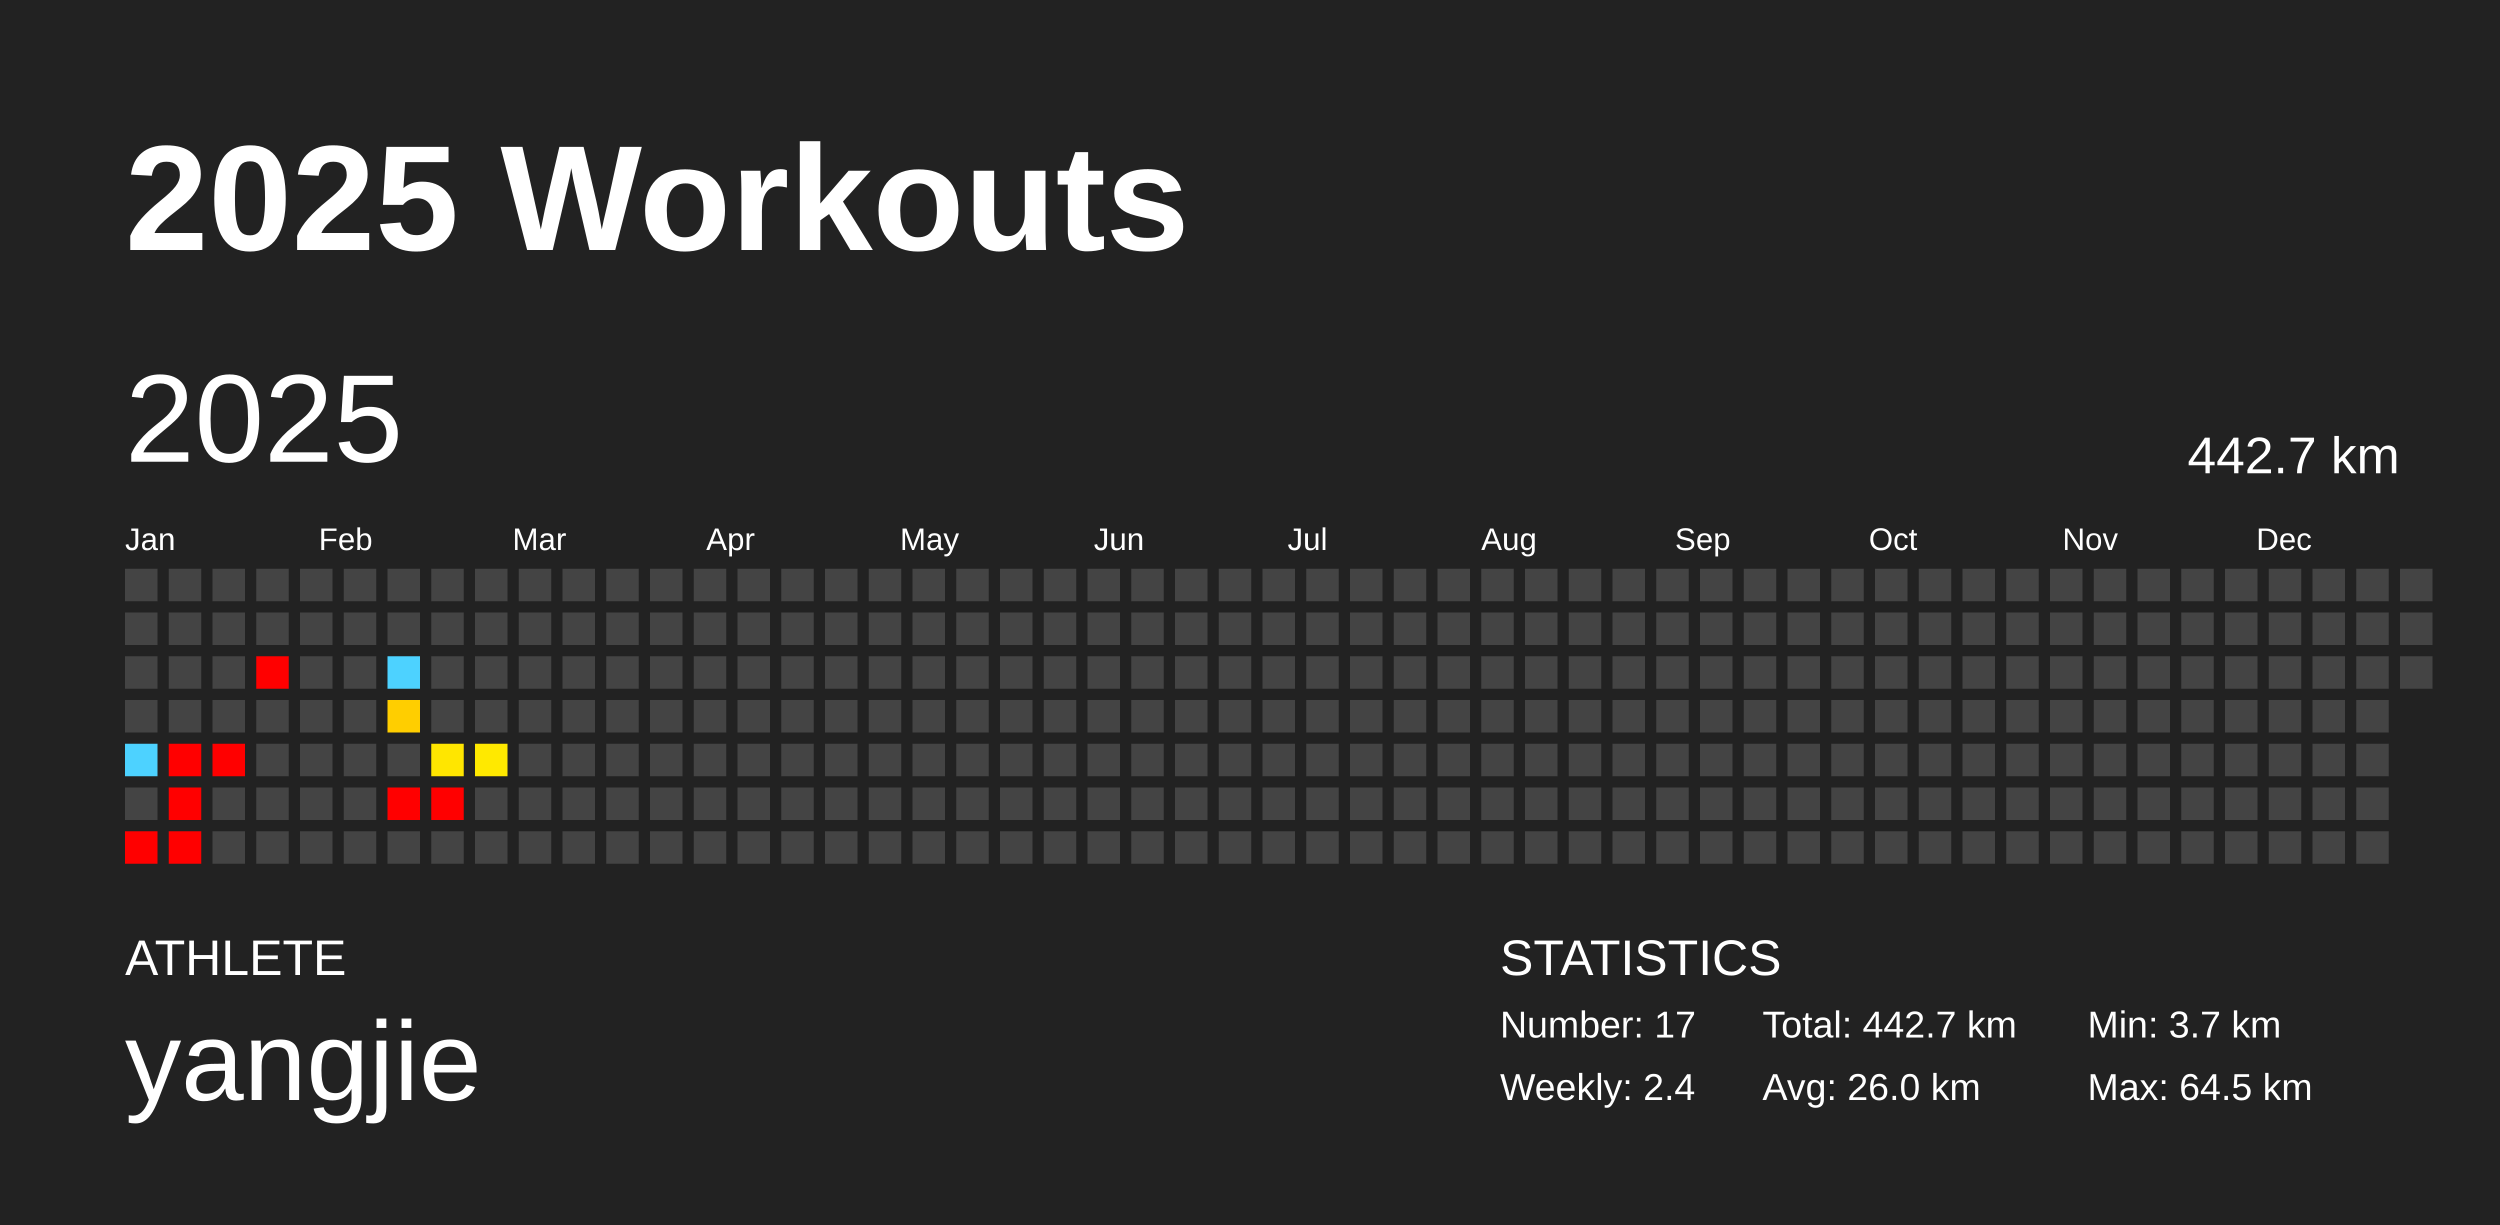
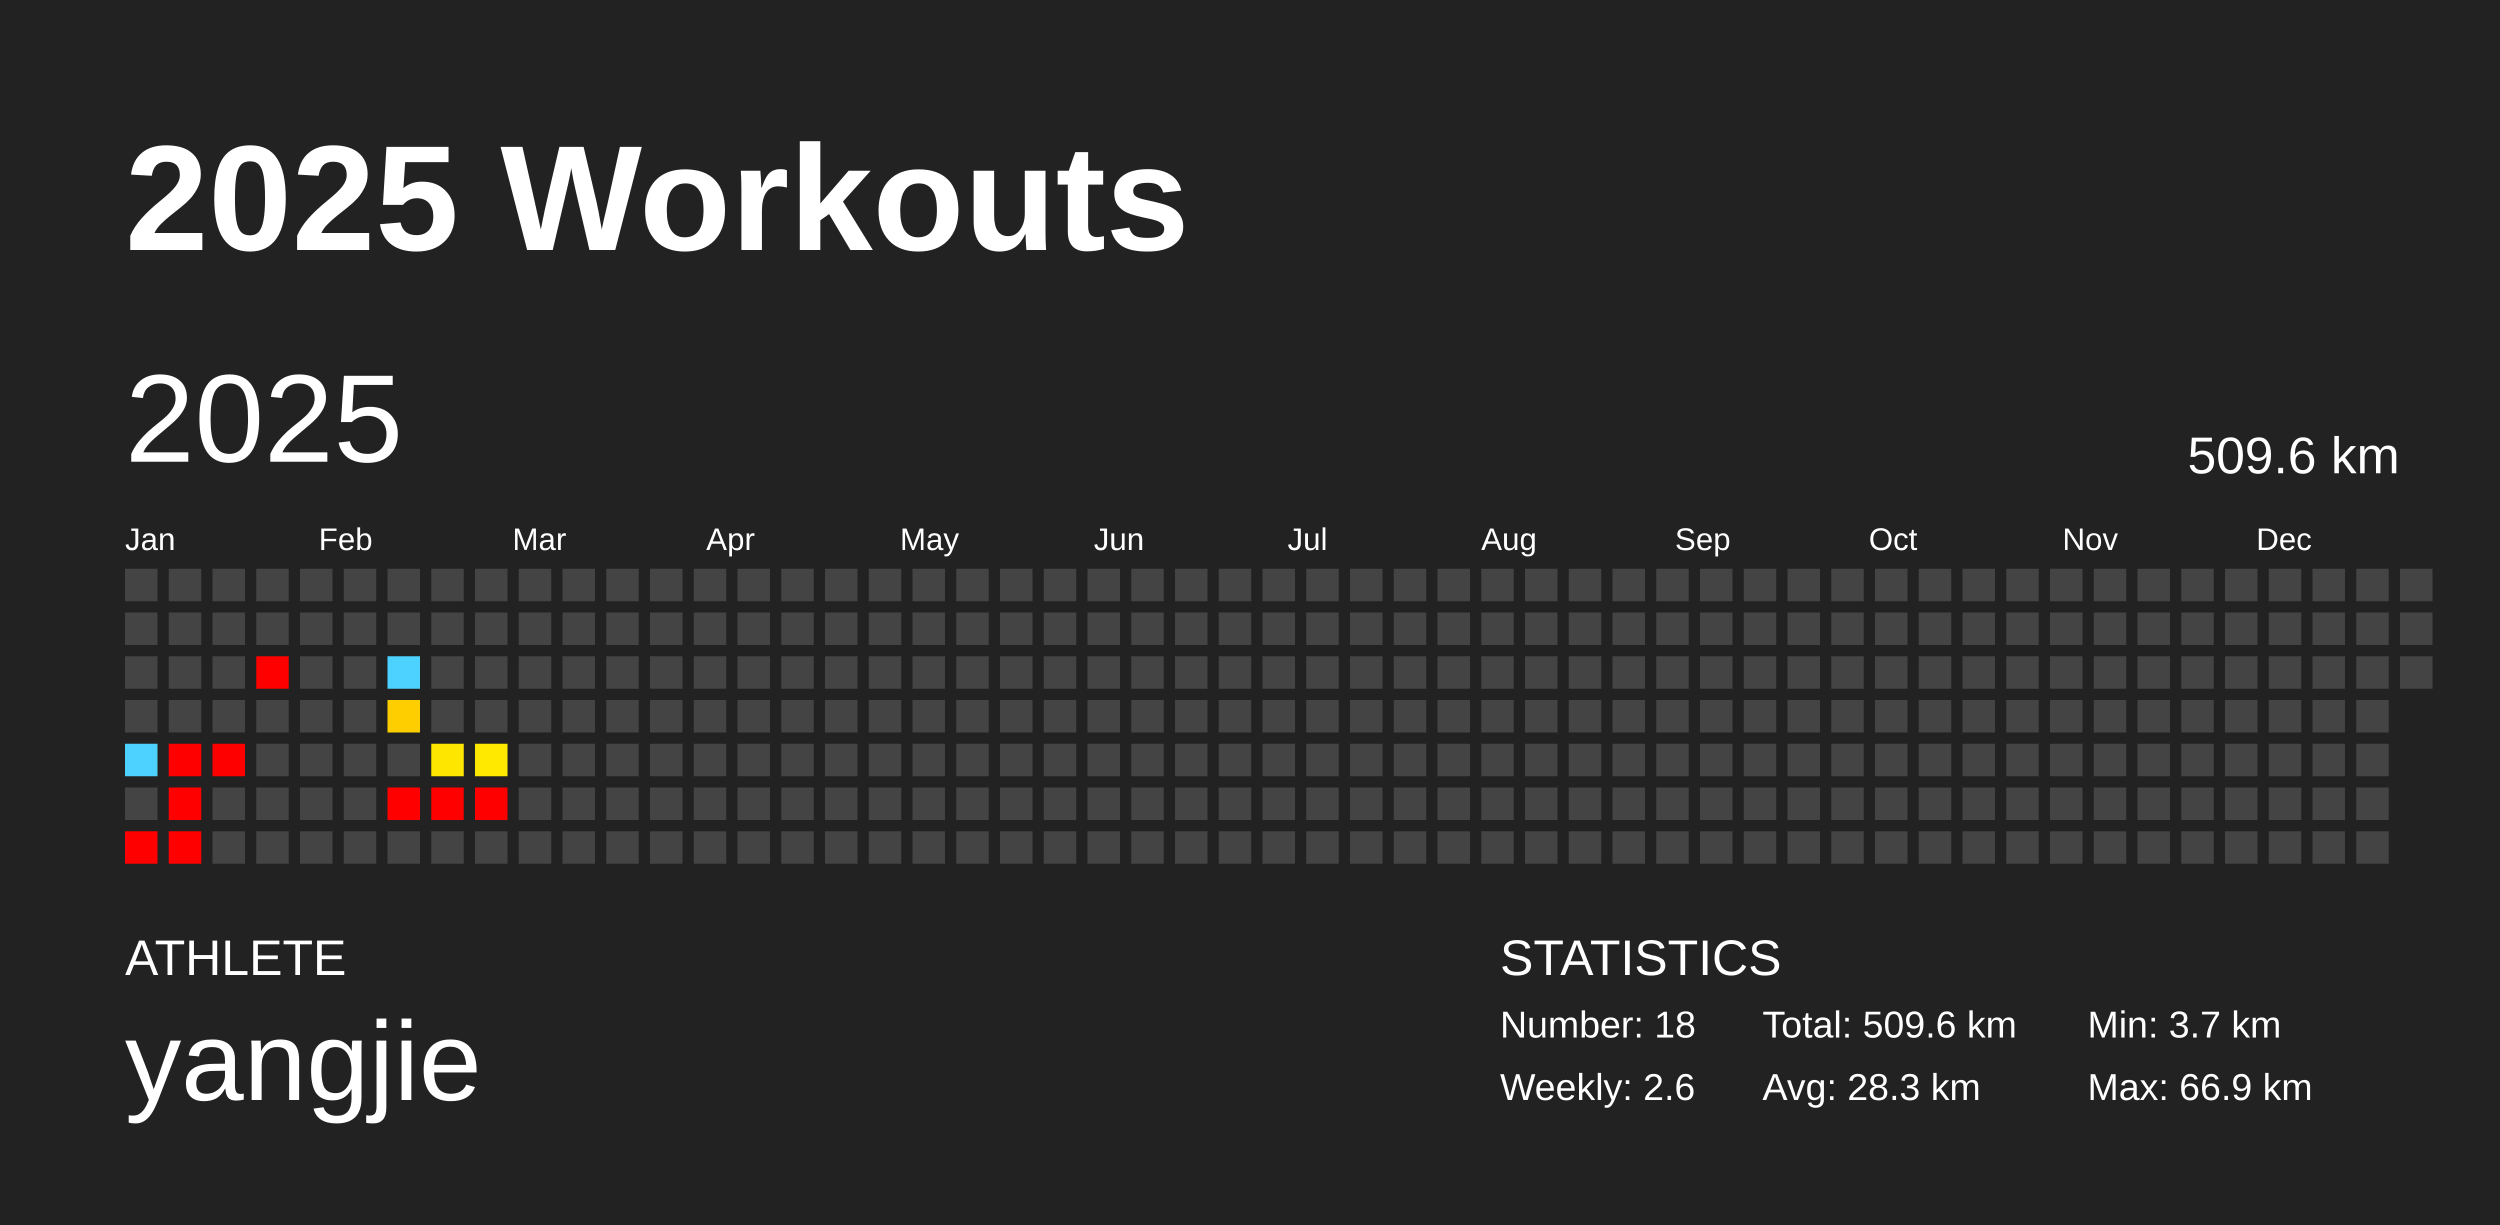
<svg xmlns="http://www.w3.org/2000/svg" baseProfile="full" height="98mm" version="1.1" viewBox="0,0,200,98" width="200mm">
  <defs />
  <rect fill="#222222" height="98" width="200" x="0" y="0" />
  <text fill="#FFFFFF" style="font-size:12px; font-family:Arial; font-weight:bold;" x="10" y="20">2025 Workouts</text>
  <text fill="#FFFFFF" style="font-size:4px; font-family:Arial" x="10" y="78">ATHLETE</text>
  <text fill="#FFFFFF" style="font-size:9px; font-family:Arial" x="10" y="88">yangjie</text>
  <text fill="#FFFFFF" style="font-size:4px; font-family:Arial" x="120" y="78">STATISTICS</text>
-   <text fill="#FFFFFF" style="font-size:3px; font-family:Arial" x="120" y="83">Number: 17</text>
-   <text fill="#FFFFFF" style="font-size:3px; font-family:Arial" x="120" y="88">Weekly: 2.4</text>
-   <text fill="#FFFFFF" style="font-size:3px; font-family:Arial" x="141" y="83">Total: 442.7 km</text>
-   <text fill="#FFFFFF" style="font-size:3px; font-family:Arial" x="141" y="88">Avg: 26.0 km</text>
+   <text fill="#FFFFFF" style="font-size:3px; font-family:Arial" x="120" y="83">Number: 18</text>
+   <text fill="#FFFFFF" style="font-size:3px; font-family:Arial" x="120" y="88">Weekly: 2.6</text>
+   <text fill="#FFFFFF" style="font-size:3px; font-family:Arial" x="141" y="83">Total: 509.6 km</text>
+   <text fill="#FFFFFF" style="font-size:3px; font-family:Arial" x="141" y="88">Avg: 28.3 km</text>
  <text fill="#FFFFFF" style="font-size:3px; font-family:Arial" x="167" y="83">Min: 3.7 km</text>
-   <text fill="#FFFFFF" style="font-size:3px; font-family:Arial" x="167" y="88">Max: 64.5 km</text>
+   <text fill="#FFFFFF" style="font-size:3px; font-family:Arial" x="167" y="88">Max: 66.9 km</text>
  <text dominant-baseline="hanging" fill="#FFFFFF" style="font-size:10.0px; font-family:Arial;" x="10" y="30">2025</text>
-   <text dominant-baseline="hanging" fill="#FFFFFF" style="font-size:4.125px; font-family:Arial;" x="175" y="35">442.7 km</text>
+   <text dominant-baseline="hanging" fill="#FFFFFF" style="font-size:4.125px; font-family:Arial;" x="175" y="35">509.6 km</text>
  <text fill="#FFFFFF" style="font-size:2.5px; font-family:Arial" x="10.0" y="44">Jan</text>
  <text fill="#FFFFFF" style="font-size:2.5px; font-family:Arial" x="25.5" y="44">Feb</text>
  <text fill="#FFFFFF" style="font-size:2.5px; font-family:Arial" x="41.0" y="44">Mar</text>
  <text fill="#FFFFFF" style="font-size:2.5px; font-family:Arial" x="56.5" y="44">Apr</text>
  <text fill="#FFFFFF" style="font-size:2.5px; font-family:Arial" x="72.0" y="44">May</text>
  <text fill="#FFFFFF" style="font-size:2.5px; font-family:Arial" x="87.5" y="44">Jun</text>
  <text fill="#FFFFFF" style="font-size:2.5px; font-family:Arial" x="103.0" y="44">Jul</text>
  <text fill="#FFFFFF" style="font-size:2.5px; font-family:Arial" x="118.5" y="44">Aug</text>
  <text fill="#FFFFFF" style="font-size:2.5px; font-family:Arial" x="134.0" y="44">Sep</text>
  <text fill="#FFFFFF" style="font-size:2.5px; font-family:Arial" x="149.5" y="44">Oct</text>
  <text fill="#FFFFFF" style="font-size:2.5px; font-family:Arial" x="165.0" y="44">Nov</text>
  <text fill="#FFFFFF" style="font-size:2.5px; font-family:Arial" x="180.5" y="44">Dec</text>
  <rect fill="#444444" height="2.6" width="2.6" x="10.0" y="45.5" />
  <rect fill="#444444" height="2.6" width="2.6" x="10.0" y="49.0" />
  <rect fill="#444444" height="2.6" width="2.6" x="10.0" y="52.5" />
  <rect fill="#444444" height="2.6" width="2.6" x="10.0" y="56.0" />
  <rect fill="#4dd2ff" height="2.6" width="2.6" x="10.0" y="59.5" />
  <rect fill="#444444" height="2.6" width="2.6" x="10.0" y="63.0" />
  <rect fill="red" height="2.6" width="2.6" x="10.0" y="66.5" />
  <rect fill="#444444" height="2.6" width="2.6" x="13.5" y="45.5" />
  <rect fill="#444444" height="2.6" width="2.6" x="13.5" y="49.0" />
  <rect fill="#444444" height="2.6" width="2.6" x="13.5" y="52.5" />
  <rect fill="#444444" height="2.6" width="2.6" x="13.5" y="56.0" />
  <rect fill="red" height="2.6" width="2.6" x="13.5" y="59.5" />
  <rect fill="red" height="2.6" width="2.6" x="13.5" y="63.0" />
  <rect fill="red" height="2.6" width="2.6" x="13.5" y="66.5" />
  <rect fill="#444444" height="2.6" width="2.6" x="17.0" y="45.5" />
  <rect fill="#444444" height="2.6" width="2.6" x="17.0" y="49.0" />
  <rect fill="#444444" height="2.6" width="2.6" x="17.0" y="52.5" />
  <rect fill="#444444" height="2.6" width="2.6" x="17.0" y="56.0" />
  <rect fill="red" height="2.6" width="2.6" x="17.0" y="59.5" />
  <rect fill="#444444" height="2.6" width="2.6" x="17.0" y="63.0" />
  <rect fill="#444444" height="2.6" width="2.6" x="17.0" y="66.5" />
  <rect fill="#444444" height="2.6" width="2.6" x="20.5" y="45.5" />
  <rect fill="#444444" height="2.6" width="2.6" x="20.5" y="49.0" />
  <rect fill="red" height="2.6" width="2.6" x="20.5" y="52.5" />
  <rect fill="#444444" height="2.6" width="2.6" x="20.5" y="56.0" />
  <rect fill="#444444" height="2.6" width="2.6" x="20.5" y="59.5" />
  <rect fill="#444444" height="2.6" width="2.6" x="20.5" y="63.0" />
  <rect fill="#444444" height="2.6" width="2.6" x="20.5" y="66.5" />
  <rect fill="#444444" height="2.6" width="2.6" x="24.0" y="45.5" />
  <rect fill="#444444" height="2.6" width="2.6" x="24.0" y="49.0" />
  <rect fill="#444444" height="2.6" width="2.6" x="24.0" y="52.5" />
  <rect fill="#444444" height="2.6" width="2.6" x="24.0" y="56.0" />
  <rect fill="#444444" height="2.6" width="2.6" x="24.0" y="59.5" />
  <rect fill="#444444" height="2.6" width="2.6" x="24.0" y="63.0" />
  <rect fill="#444444" height="2.6" width="2.6" x="24.0" y="66.5" />
  <rect fill="#444444" height="2.6" width="2.6" x="27.5" y="45.5" />
  <rect fill="#444444" height="2.6" width="2.6" x="27.5" y="49.0" />
  <rect fill="#444444" height="2.6" width="2.6" x="27.5" y="52.5" />
  <rect fill="#444444" height="2.6" width="2.6" x="27.5" y="56.0" />
  <rect fill="#444444" height="2.6" width="2.6" x="27.5" y="59.5" />
  <rect fill="#444444" height="2.6" width="2.6" x="27.5" y="63.0" />
  <rect fill="#444444" height="2.6" width="2.6" x="27.5" y="66.5" />
  <rect fill="#444444" height="2.6" width="2.6" x="31.0" y="45.5" />
  <rect fill="#444444" height="2.6" width="2.6" x="31.0" y="49.0" />
  <rect fill="#4dd2ff" height="2.6" width="2.6" x="31.0" y="52.5" />
  <rect fill="#ffce00" height="2.6" width="2.6" x="31.0" y="56.0" />
  <rect fill="#444444" height="2.6" width="2.6" x="31.0" y="59.5" />
  <rect fill="red" height="2.6" width="2.6" x="31.0" y="63.0" />
  <rect fill="#444444" height="2.6" width="2.6" x="31.0" y="66.5" />
  <rect fill="#444444" height="2.6" width="2.6" x="34.5" y="45.5" />
  <rect fill="#444444" height="2.6" width="2.6" x="34.5" y="49.0" />
  <rect fill="#444444" height="2.6" width="2.6" x="34.5" y="52.5" />
  <rect fill="#444444" height="2.6" width="2.6" x="34.5" y="56.0" />
  <rect fill="#ffe600" height="2.6" width="2.6" x="34.5" y="59.5" />
  <rect fill="red" height="2.6" width="2.6" x="34.5" y="63.0" />
  <rect fill="#444444" height="2.6" width="2.6" x="34.5" y="66.5" />
  <rect fill="#444444" height="2.6" width="2.6" x="38.0" y="45.5" />
  <rect fill="#444444" height="2.6" width="2.6" x="38.0" y="49.0" />
  <rect fill="#444444" height="2.6" width="2.6" x="38.0" y="52.5" />
  <rect fill="#444444" height="2.6" width="2.6" x="38.0" y="56.0" />
  <rect fill="#ffe900" height="2.6" width="2.6" x="38.0" y="59.5" />
-   <rect fill="#444444" height="2.6" width="2.6" x="38.0" y="63.0" />
+   <rect fill="red" height="2.6" width="2.6" x="38.0" y="63.0" />
  <rect fill="#444444" height="2.6" width="2.6" x="38.0" y="66.5" />
  <rect fill="#444444" height="2.6" width="2.6" x="41.5" y="45.5" />
  <rect fill="#444444" height="2.6" width="2.6" x="41.5" y="49.0" />
  <rect fill="#444444" height="2.6" width="2.6" x="41.5" y="52.5" />
  <rect fill="#444444" height="2.6" width="2.6" x="41.5" y="56.0" />
  <rect fill="#444444" height="2.6" width="2.6" x="41.5" y="59.5" />
  <rect fill="#444444" height="2.6" width="2.6" x="41.5" y="63.0" />
  <rect fill="#444444" height="2.6" width="2.6" x="41.5" y="66.5" />
  <rect fill="#444444" height="2.6" width="2.6" x="45.0" y="45.5" />
  <rect fill="#444444" height="2.6" width="2.6" x="45.0" y="49.0" />
  <rect fill="#444444" height="2.6" width="2.6" x="45.0" y="52.5" />
  <rect fill="#444444" height="2.6" width="2.6" x="45.0" y="56.0" />
  <rect fill="#444444" height="2.6" width="2.6" x="45.0" y="59.5" />
  <rect fill="#444444" height="2.6" width="2.6" x="45.0" y="63.0" />
  <rect fill="#444444" height="2.6" width="2.6" x="45.0" y="66.5" />
  <rect fill="#444444" height="2.6" width="2.6" x="48.5" y="45.5" />
  <rect fill="#444444" height="2.6" width="2.6" x="48.5" y="49.0" />
  <rect fill="#444444" height="2.6" width="2.6" x="48.5" y="52.5" />
  <rect fill="#444444" height="2.6" width="2.6" x="48.5" y="56.0" />
  <rect fill="#444444" height="2.6" width="2.6" x="48.5" y="59.5" />
  <rect fill="#444444" height="2.6" width="2.6" x="48.5" y="63.0" />
  <rect fill="#444444" height="2.6" width="2.6" x="48.5" y="66.5" />
  <rect fill="#444444" height="2.6" width="2.6" x="52.0" y="45.5" />
  <rect fill="#444444" height="2.6" width="2.6" x="52.0" y="49.0" />
  <rect fill="#444444" height="2.6" width="2.6" x="52.0" y="52.5" />
  <rect fill="#444444" height="2.6" width="2.6" x="52.0" y="56.0" />
  <rect fill="#444444" height="2.6" width="2.6" x="52.0" y="59.5" />
  <rect fill="#444444" height="2.6" width="2.6" x="52.0" y="63.0" />
  <rect fill="#444444" height="2.6" width="2.6" x="52.0" y="66.5" />
  <rect fill="#444444" height="2.6" width="2.6" x="55.5" y="45.5" />
  <rect fill="#444444" height="2.6" width="2.6" x="55.5" y="49.0" />
  <rect fill="#444444" height="2.6" width="2.6" x="55.5" y="52.5" />
  <rect fill="#444444" height="2.6" width="2.6" x="55.5" y="56.0" />
  <rect fill="#444444" height="2.6" width="2.6" x="55.5" y="59.5" />
  <rect fill="#444444" height="2.6" width="2.6" x="55.5" y="63.0" />
  <rect fill="#444444" height="2.6" width="2.6" x="55.5" y="66.5" />
  <rect fill="#444444" height="2.6" width="2.6" x="59.0" y="45.5" />
  <rect fill="#444444" height="2.6" width="2.6" x="59.0" y="49.0" />
  <rect fill="#444444" height="2.6" width="2.6" x="59.0" y="52.5" />
  <rect fill="#444444" height="2.6" width="2.6" x="59.0" y="56.0" />
  <rect fill="#444444" height="2.6" width="2.6" x="59.0" y="59.5" />
  <rect fill="#444444" height="2.6" width="2.6" x="59.0" y="63.0" />
  <rect fill="#444444" height="2.6" width="2.6" x="59.0" y="66.5" />
  <rect fill="#444444" height="2.6" width="2.6" x="62.5" y="45.5" />
  <rect fill="#444444" height="2.6" width="2.6" x="62.5" y="49.0" />
  <rect fill="#444444" height="2.6" width="2.6" x="62.5" y="52.5" />
  <rect fill="#444444" height="2.6" width="2.6" x="62.5" y="56.0" />
  <rect fill="#444444" height="2.6" width="2.6" x="62.5" y="59.5" />
  <rect fill="#444444" height="2.6" width="2.6" x="62.5" y="63.0" />
  <rect fill="#444444" height="2.6" width="2.6" x="62.5" y="66.5" />
  <rect fill="#444444" height="2.6" width="2.6" x="66.0" y="45.5" />
  <rect fill="#444444" height="2.6" width="2.6" x="66.0" y="49.0" />
  <rect fill="#444444" height="2.6" width="2.6" x="66.0" y="52.5" />
  <rect fill="#444444" height="2.6" width="2.6" x="66.0" y="56.0" />
  <rect fill="#444444" height="2.6" width="2.6" x="66.0" y="59.5" />
  <rect fill="#444444" height="2.6" width="2.6" x="66.0" y="63.0" />
  <rect fill="#444444" height="2.6" width="2.6" x="66.0" y="66.5" />
  <rect fill="#444444" height="2.6" width="2.6" x="69.5" y="45.5" />
  <rect fill="#444444" height="2.6" width="2.6" x="69.5" y="49.0" />
  <rect fill="#444444" height="2.6" width="2.6" x="69.5" y="52.5" />
  <rect fill="#444444" height="2.6" width="2.6" x="69.5" y="56.0" />
  <rect fill="#444444" height="2.6" width="2.6" x="69.5" y="59.5" />
  <rect fill="#444444" height="2.6" width="2.6" x="69.5" y="63.0" />
  <rect fill="#444444" height="2.6" width="2.6" x="69.5" y="66.5" />
  <rect fill="#444444" height="2.6" width="2.6" x="73.0" y="45.5" />
  <rect fill="#444444" height="2.6" width="2.6" x="73.0" y="49.0" />
  <rect fill="#444444" height="2.6" width="2.6" x="73.0" y="52.5" />
  <rect fill="#444444" height="2.6" width="2.6" x="73.0" y="56.0" />
  <rect fill="#444444" height="2.6" width="2.6" x="73.0" y="59.5" />
  <rect fill="#444444" height="2.6" width="2.6" x="73.0" y="63.0" />
  <rect fill="#444444" height="2.6" width="2.6" x="73.0" y="66.5" />
  <rect fill="#444444" height="2.6" width="2.6" x="76.5" y="45.5" />
  <rect fill="#444444" height="2.6" width="2.6" x="76.5" y="49.0" />
  <rect fill="#444444" height="2.6" width="2.6" x="76.5" y="52.5" />
  <rect fill="#444444" height="2.6" width="2.6" x="76.5" y="56.0" />
  <rect fill="#444444" height="2.6" width="2.6" x="76.5" y="59.5" />
  <rect fill="#444444" height="2.6" width="2.6" x="76.5" y="63.0" />
  <rect fill="#444444" height="2.6" width="2.6" x="76.5" y="66.5" />
  <rect fill="#444444" height="2.6" width="2.6" x="80.0" y="45.5" />
  <rect fill="#444444" height="2.6" width="2.6" x="80.0" y="49.0" />
  <rect fill="#444444" height="2.6" width="2.6" x="80.0" y="52.5" />
  <rect fill="#444444" height="2.6" width="2.6" x="80.0" y="56.0" />
  <rect fill="#444444" height="2.6" width="2.6" x="80.0" y="59.5" />
  <rect fill="#444444" height="2.6" width="2.6" x="80.0" y="63.0" />
  <rect fill="#444444" height="2.6" width="2.6" x="80.0" y="66.5" />
  <rect fill="#444444" height="2.6" width="2.6" x="83.5" y="45.5" />
  <rect fill="#444444" height="2.6" width="2.6" x="83.5" y="49.0" />
  <rect fill="#444444" height="2.6" width="2.6" x="83.5" y="52.5" />
  <rect fill="#444444" height="2.6" width="2.6" x="83.5" y="56.0" />
  <rect fill="#444444" height="2.6" width="2.6" x="83.5" y="59.5" />
  <rect fill="#444444" height="2.6" width="2.6" x="83.5" y="63.0" />
  <rect fill="#444444" height="2.6" width="2.6" x="83.5" y="66.5" />
  <rect fill="#444444" height="2.6" width="2.6" x="87.0" y="45.5" />
  <rect fill="#444444" height="2.6" width="2.6" x="87.0" y="49.0" />
  <rect fill="#444444" height="2.6" width="2.6" x="87.0" y="52.5" />
  <rect fill="#444444" height="2.6" width="2.6" x="87.0" y="56.0" />
  <rect fill="#444444" height="2.6" width="2.6" x="87.0" y="59.5" />
  <rect fill="#444444" height="2.6" width="2.6" x="87.0" y="63.0" />
  <rect fill="#444444" height="2.6" width="2.6" x="87.0" y="66.5" />
  <rect fill="#444444" height="2.6" width="2.6" x="90.5" y="45.5" />
  <rect fill="#444444" height="2.6" width="2.6" x="90.5" y="49.0" />
  <rect fill="#444444" height="2.6" width="2.6" x="90.5" y="52.5" />
  <rect fill="#444444" height="2.6" width="2.6" x="90.5" y="56.0" />
  <rect fill="#444444" height="2.6" width="2.6" x="90.5" y="59.5" />
  <rect fill="#444444" height="2.6" width="2.6" x="90.5" y="63.0" />
  <rect fill="#444444" height="2.6" width="2.6" x="90.5" y="66.5" />
  <rect fill="#444444" height="2.6" width="2.6" x="94.0" y="45.5" />
  <rect fill="#444444" height="2.6" width="2.6" x="94.0" y="49.0" />
  <rect fill="#444444" height="2.6" width="2.6" x="94.0" y="52.5" />
  <rect fill="#444444" height="2.6" width="2.6" x="94.0" y="56.0" />
  <rect fill="#444444" height="2.6" width="2.6" x="94.0" y="59.5" />
  <rect fill="#444444" height="2.6" width="2.6" x="94.0" y="63.0" />
  <rect fill="#444444" height="2.6" width="2.6" x="94.0" y="66.5" />
  <rect fill="#444444" height="2.6" width="2.6" x="97.5" y="45.5" />
  <rect fill="#444444" height="2.6" width="2.6" x="97.5" y="49.0" />
  <rect fill="#444444" height="2.6" width="2.6" x="97.5" y="52.5" />
  <rect fill="#444444" height="2.6" width="2.6" x="97.5" y="56.0" />
  <rect fill="#444444" height="2.6" width="2.6" x="97.5" y="59.5" />
  <rect fill="#444444" height="2.6" width="2.6" x="97.5" y="63.0" />
  <rect fill="#444444" height="2.6" width="2.6" x="97.5" y="66.5" />
  <rect fill="#444444" height="2.6" width="2.6" x="101.0" y="45.5" />
  <rect fill="#444444" height="2.6" width="2.6" x="101.0" y="49.0" />
  <rect fill="#444444" height="2.6" width="2.6" x="101.0" y="52.5" />
  <rect fill="#444444" height="2.6" width="2.6" x="101.0" y="56.0" />
  <rect fill="#444444" height="2.6" width="2.6" x="101.0" y="59.5" />
  <rect fill="#444444" height="2.6" width="2.6" x="101.0" y="63.0" />
  <rect fill="#444444" height="2.6" width="2.6" x="101.0" y="66.5" />
  <rect fill="#444444" height="2.6" width="2.6" x="104.5" y="45.5" />
  <rect fill="#444444" height="2.6" width="2.6" x="104.5" y="49.0" />
  <rect fill="#444444" height="2.6" width="2.6" x="104.5" y="52.5" />
  <rect fill="#444444" height="2.6" width="2.6" x="104.5" y="56.0" />
  <rect fill="#444444" height="2.6" width="2.6" x="104.5" y="59.5" />
  <rect fill="#444444" height="2.6" width="2.6" x="104.5" y="63.0" />
  <rect fill="#444444" height="2.6" width="2.6" x="104.5" y="66.5" />
  <rect fill="#444444" height="2.6" width="2.6" x="108.0" y="45.5" />
  <rect fill="#444444" height="2.6" width="2.6" x="108.0" y="49.0" />
  <rect fill="#444444" height="2.6" width="2.6" x="108.0" y="52.5" />
  <rect fill="#444444" height="2.6" width="2.6" x="108.0" y="56.0" />
  <rect fill="#444444" height="2.6" width="2.6" x="108.0" y="59.5" />
  <rect fill="#444444" height="2.6" width="2.6" x="108.0" y="63.0" />
  <rect fill="#444444" height="2.6" width="2.6" x="108.0" y="66.5" />
  <rect fill="#444444" height="2.6" width="2.6" x="111.5" y="45.5" />
  <rect fill="#444444" height="2.6" width="2.6" x="111.5" y="49.0" />
  <rect fill="#444444" height="2.6" width="2.6" x="111.5" y="52.5" />
  <rect fill="#444444" height="2.6" width="2.6" x="111.5" y="56.0" />
  <rect fill="#444444" height="2.6" width="2.6" x="111.5" y="59.5" />
  <rect fill="#444444" height="2.6" width="2.6" x="111.5" y="63.0" />
  <rect fill="#444444" height="2.6" width="2.6" x="111.5" y="66.5" />
  <rect fill="#444444" height="2.6" width="2.6" x="115.0" y="45.5" />
  <rect fill="#444444" height="2.6" width="2.6" x="115.0" y="49.0" />
  <rect fill="#444444" height="2.6" width="2.6" x="115.0" y="52.5" />
  <rect fill="#444444" height="2.6" width="2.6" x="115.0" y="56.0" />
  <rect fill="#444444" height="2.6" width="2.6" x="115.0" y="59.5" />
  <rect fill="#444444" height="2.6" width="2.6" x="115.0" y="63.0" />
  <rect fill="#444444" height="2.6" width="2.6" x="115.0" y="66.5" />
  <rect fill="#444444" height="2.6" width="2.6" x="118.5" y="45.5" />
  <rect fill="#444444" height="2.6" width="2.6" x="118.5" y="49.0" />
  <rect fill="#444444" height="2.6" width="2.6" x="118.5" y="52.5" />
  <rect fill="#444444" height="2.6" width="2.6" x="118.5" y="56.0" />
  <rect fill="#444444" height="2.6" width="2.6" x="118.5" y="59.5" />
  <rect fill="#444444" height="2.6" width="2.6" x="118.5" y="63.0" />
  <rect fill="#444444" height="2.6" width="2.6" x="118.5" y="66.5" />
  <rect fill="#444444" height="2.6" width="2.6" x="122.0" y="45.5" />
  <rect fill="#444444" height="2.6" width="2.6" x="122.0" y="49.0" />
  <rect fill="#444444" height="2.6" width="2.6" x="122.0" y="52.5" />
  <rect fill="#444444" height="2.6" width="2.6" x="122.0" y="56.0" />
  <rect fill="#444444" height="2.6" width="2.6" x="122.0" y="59.5" />
  <rect fill="#444444" height="2.6" width="2.6" x="122.0" y="63.0" />
  <rect fill="#444444" height="2.6" width="2.6" x="122.0" y="66.5" />
  <rect fill="#444444" height="2.6" width="2.6" x="125.5" y="45.5" />
  <rect fill="#444444" height="2.6" width="2.6" x="125.5" y="49.0" />
  <rect fill="#444444" height="2.6" width="2.6" x="125.5" y="52.5" />
  <rect fill="#444444" height="2.6" width="2.6" x="125.5" y="56.0" />
  <rect fill="#444444" height="2.6" width="2.6" x="125.5" y="59.5" />
  <rect fill="#444444" height="2.6" width="2.6" x="125.5" y="63.0" />
  <rect fill="#444444" height="2.6" width="2.6" x="125.5" y="66.5" />
  <rect fill="#444444" height="2.6" width="2.6" x="129.0" y="45.5" />
  <rect fill="#444444" height="2.6" width="2.6" x="129.0" y="49.0" />
  <rect fill="#444444" height="2.6" width="2.6" x="129.0" y="52.5" />
  <rect fill="#444444" height="2.6" width="2.6" x="129.0" y="56.0" />
  <rect fill="#444444" height="2.6" width="2.6" x="129.0" y="59.5" />
  <rect fill="#444444" height="2.6" width="2.6" x="129.0" y="63.0" />
  <rect fill="#444444" height="2.6" width="2.6" x="129.0" y="66.5" />
  <rect fill="#444444" height="2.6" width="2.6" x="132.5" y="45.5" />
  <rect fill="#444444" height="2.6" width="2.6" x="132.5" y="49.0" />
  <rect fill="#444444" height="2.6" width="2.6" x="132.5" y="52.5" />
  <rect fill="#444444" height="2.6" width="2.6" x="132.5" y="56.0" />
  <rect fill="#444444" height="2.6" width="2.6" x="132.5" y="59.5" />
  <rect fill="#444444" height="2.6" width="2.6" x="132.5" y="63.0" />
  <rect fill="#444444" height="2.6" width="2.6" x="132.5" y="66.5" />
  <rect fill="#444444" height="2.6" width="2.6" x="136.0" y="45.5" />
  <rect fill="#444444" height="2.6" width="2.6" x="136.0" y="49.0" />
  <rect fill="#444444" height="2.6" width="2.6" x="136.0" y="52.5" />
  <rect fill="#444444" height="2.6" width="2.6" x="136.0" y="56.0" />
  <rect fill="#444444" height="2.6" width="2.6" x="136.0" y="59.5" />
  <rect fill="#444444" height="2.6" width="2.6" x="136.0" y="63.0" />
  <rect fill="#444444" height="2.6" width="2.6" x="136.0" y="66.5" />
  <rect fill="#444444" height="2.6" width="2.6" x="139.5" y="45.5" />
  <rect fill="#444444" height="2.6" width="2.6" x="139.5" y="49.0" />
  <rect fill="#444444" height="2.6" width="2.6" x="139.5" y="52.5" />
  <rect fill="#444444" height="2.6" width="2.6" x="139.5" y="56.0" />
  <rect fill="#444444" height="2.6" width="2.6" x="139.5" y="59.5" />
  <rect fill="#444444" height="2.6" width="2.6" x="139.5" y="63.0" />
  <rect fill="#444444" height="2.6" width="2.6" x="139.5" y="66.5" />
  <rect fill="#444444" height="2.6" width="2.6" x="143.0" y="45.5" />
  <rect fill="#444444" height="2.6" width="2.6" x="143.0" y="49.0" />
  <rect fill="#444444" height="2.6" width="2.6" x="143.0" y="52.5" />
  <rect fill="#444444" height="2.6" width="2.6" x="143.0" y="56.0" />
  <rect fill="#444444" height="2.6" width="2.6" x="143.0" y="59.5" />
  <rect fill="#444444" height="2.6" width="2.6" x="143.0" y="63.0" />
  <rect fill="#444444" height="2.6" width="2.6" x="143.0" y="66.5" />
  <rect fill="#444444" height="2.6" width="2.6" x="146.5" y="45.5" />
  <rect fill="#444444" height="2.6" width="2.6" x="146.5" y="49.0" />
  <rect fill="#444444" height="2.6" width="2.6" x="146.5" y="52.5" />
  <rect fill="#444444" height="2.6" width="2.6" x="146.5" y="56.0" />
  <rect fill="#444444" height="2.6" width="2.6" x="146.5" y="59.5" />
  <rect fill="#444444" height="2.6" width="2.6" x="146.5" y="63.0" />
  <rect fill="#444444" height="2.6" width="2.6" x="146.5" y="66.5" />
  <rect fill="#444444" height="2.6" width="2.6" x="150.0" y="45.5" />
  <rect fill="#444444" height="2.6" width="2.6" x="150.0" y="49.0" />
  <rect fill="#444444" height="2.6" width="2.6" x="150.0" y="52.5" />
  <rect fill="#444444" height="2.6" width="2.6" x="150.0" y="56.0" />
  <rect fill="#444444" height="2.6" width="2.6" x="150.0" y="59.5" />
  <rect fill="#444444" height="2.6" width="2.6" x="150.0" y="63.0" />
  <rect fill="#444444" height="2.6" width="2.6" x="150.0" y="66.5" />
  <rect fill="#444444" height="2.6" width="2.6" x="153.5" y="45.5" />
  <rect fill="#444444" height="2.6" width="2.6" x="153.5" y="49.0" />
  <rect fill="#444444" height="2.6" width="2.6" x="153.5" y="52.5" />
  <rect fill="#444444" height="2.6" width="2.6" x="153.5" y="56.0" />
  <rect fill="#444444" height="2.6" width="2.6" x="153.5" y="59.5" />
  <rect fill="#444444" height="2.6" width="2.6" x="153.5" y="63.0" />
  <rect fill="#444444" height="2.6" width="2.6" x="153.5" y="66.5" />
  <rect fill="#444444" height="2.6" width="2.6" x="157.0" y="45.5" />
  <rect fill="#444444" height="2.6" width="2.6" x="157.0" y="49.0" />
  <rect fill="#444444" height="2.6" width="2.6" x="157.0" y="52.5" />
  <rect fill="#444444" height="2.6" width="2.6" x="157.0" y="56.0" />
  <rect fill="#444444" height="2.6" width="2.6" x="157.0" y="59.5" />
  <rect fill="#444444" height="2.6" width="2.6" x="157.0" y="63.0" />
  <rect fill="#444444" height="2.6" width="2.6" x="157.0" y="66.5" />
  <rect fill="#444444" height="2.6" width="2.6" x="160.5" y="45.5" />
  <rect fill="#444444" height="2.6" width="2.6" x="160.5" y="49.0" />
  <rect fill="#444444" height="2.6" width="2.6" x="160.5" y="52.5" />
  <rect fill="#444444" height="2.6" width="2.6" x="160.5" y="56.0" />
  <rect fill="#444444" height="2.6" width="2.6" x="160.5" y="59.5" />
  <rect fill="#444444" height="2.6" width="2.6" x="160.5" y="63.0" />
  <rect fill="#444444" height="2.6" width="2.6" x="160.5" y="66.5" />
  <rect fill="#444444" height="2.6" width="2.6" x="164.0" y="45.5" />
  <rect fill="#444444" height="2.6" width="2.6" x="164.0" y="49.0" />
  <rect fill="#444444" height="2.6" width="2.6" x="164.0" y="52.5" />
  <rect fill="#444444" height="2.6" width="2.6" x="164.0" y="56.0" />
  <rect fill="#444444" height="2.6" width="2.6" x="164.0" y="59.5" />
  <rect fill="#444444" height="2.6" width="2.6" x="164.0" y="63.0" />
  <rect fill="#444444" height="2.6" width="2.6" x="164.0" y="66.5" />
  <rect fill="#444444" height="2.6" width="2.6" x="167.5" y="45.5" />
  <rect fill="#444444" height="2.6" width="2.6" x="167.5" y="49.0" />
  <rect fill="#444444" height="2.6" width="2.6" x="167.5" y="52.5" />
  <rect fill="#444444" height="2.6" width="2.6" x="167.5" y="56.0" />
  <rect fill="#444444" height="2.6" width="2.6" x="167.5" y="59.5" />
  <rect fill="#444444" height="2.6" width="2.6" x="167.5" y="63.0" />
  <rect fill="#444444" height="2.6" width="2.6" x="167.5" y="66.5" />
  <rect fill="#444444" height="2.6" width="2.6" x="171.0" y="45.5" />
  <rect fill="#444444" height="2.6" width="2.6" x="171.0" y="49.0" />
  <rect fill="#444444" height="2.6" width="2.6" x="171.0" y="52.5" />
  <rect fill="#444444" height="2.6" width="2.6" x="171.0" y="56.0" />
  <rect fill="#444444" height="2.6" width="2.6" x="171.0" y="59.5" />
  <rect fill="#444444" height="2.6" width="2.6" x="171.0" y="63.0" />
  <rect fill="#444444" height="2.6" width="2.6" x="171.0" y="66.5" />
  <rect fill="#444444" height="2.6" width="2.6" x="174.5" y="45.5" />
  <rect fill="#444444" height="2.6" width="2.6" x="174.5" y="49.0" />
  <rect fill="#444444" height="2.6" width="2.6" x="174.5" y="52.5" />
  <rect fill="#444444" height="2.6" width="2.6" x="174.5" y="56.0" />
  <rect fill="#444444" height="2.6" width="2.6" x="174.5" y="59.5" />
  <rect fill="#444444" height="2.6" width="2.6" x="174.5" y="63.0" />
  <rect fill="#444444" height="2.6" width="2.6" x="174.5" y="66.5" />
  <rect fill="#444444" height="2.6" width="2.6" x="178.0" y="45.5" />
  <rect fill="#444444" height="2.6" width="2.6" x="178.0" y="49.0" />
  <rect fill="#444444" height="2.6" width="2.6" x="178.0" y="52.5" />
  <rect fill="#444444" height="2.6" width="2.6" x="178.0" y="56.0" />
  <rect fill="#444444" height="2.6" width="2.6" x="178.0" y="59.5" />
  <rect fill="#444444" height="2.6" width="2.6" x="178.0" y="63.0" />
  <rect fill="#444444" height="2.6" width="2.6" x="178.0" y="66.5" />
  <rect fill="#444444" height="2.6" width="2.6" x="181.5" y="45.5" />
  <rect fill="#444444" height="2.6" width="2.6" x="181.5" y="49.0" />
  <rect fill="#444444" height="2.6" width="2.6" x="181.5" y="52.5" />
  <rect fill="#444444" height="2.6" width="2.6" x="181.5" y="56.0" />
  <rect fill="#444444" height="2.6" width="2.6" x="181.5" y="59.5" />
  <rect fill="#444444" height="2.6" width="2.6" x="181.5" y="63.0" />
  <rect fill="#444444" height="2.6" width="2.6" x="181.5" y="66.5" />
  <rect fill="#444444" height="2.6" width="2.6" x="185.0" y="45.5" />
  <rect fill="#444444" height="2.6" width="2.6" x="185.0" y="49.0" />
  <rect fill="#444444" height="2.6" width="2.6" x="185.0" y="52.5" />
  <rect fill="#444444" height="2.6" width="2.6" x="185.0" y="56.0" />
  <rect fill="#444444" height="2.6" width="2.6" x="185.0" y="59.5" />
  <rect fill="#444444" height="2.6" width="2.6" x="185.0" y="63.0" />
  <rect fill="#444444" height="2.6" width="2.6" x="185.0" y="66.5" />
  <rect fill="#444444" height="2.6" width="2.6" x="188.5" y="45.5" />
  <rect fill="#444444" height="2.6" width="2.6" x="188.5" y="49.0" />
  <rect fill="#444444" height="2.6" width="2.6" x="188.5" y="52.5" />
  <rect fill="#444444" height="2.6" width="2.6" x="188.5" y="56.0" />
  <rect fill="#444444" height="2.6" width="2.6" x="188.5" y="59.5" />
  <rect fill="#444444" height="2.6" width="2.6" x="188.5" y="63.0" />
  <rect fill="#444444" height="2.6" width="2.6" x="188.5" y="66.5" />
  <rect fill="#444444" height="2.6" width="2.6" x="192.0" y="45.5" />
  <rect fill="#444444" height="2.6" width="2.6" x="192.0" y="49.0" />
  <rect fill="#444444" height="2.6" width="2.6" x="192.0" y="52.5" />
</svg>
